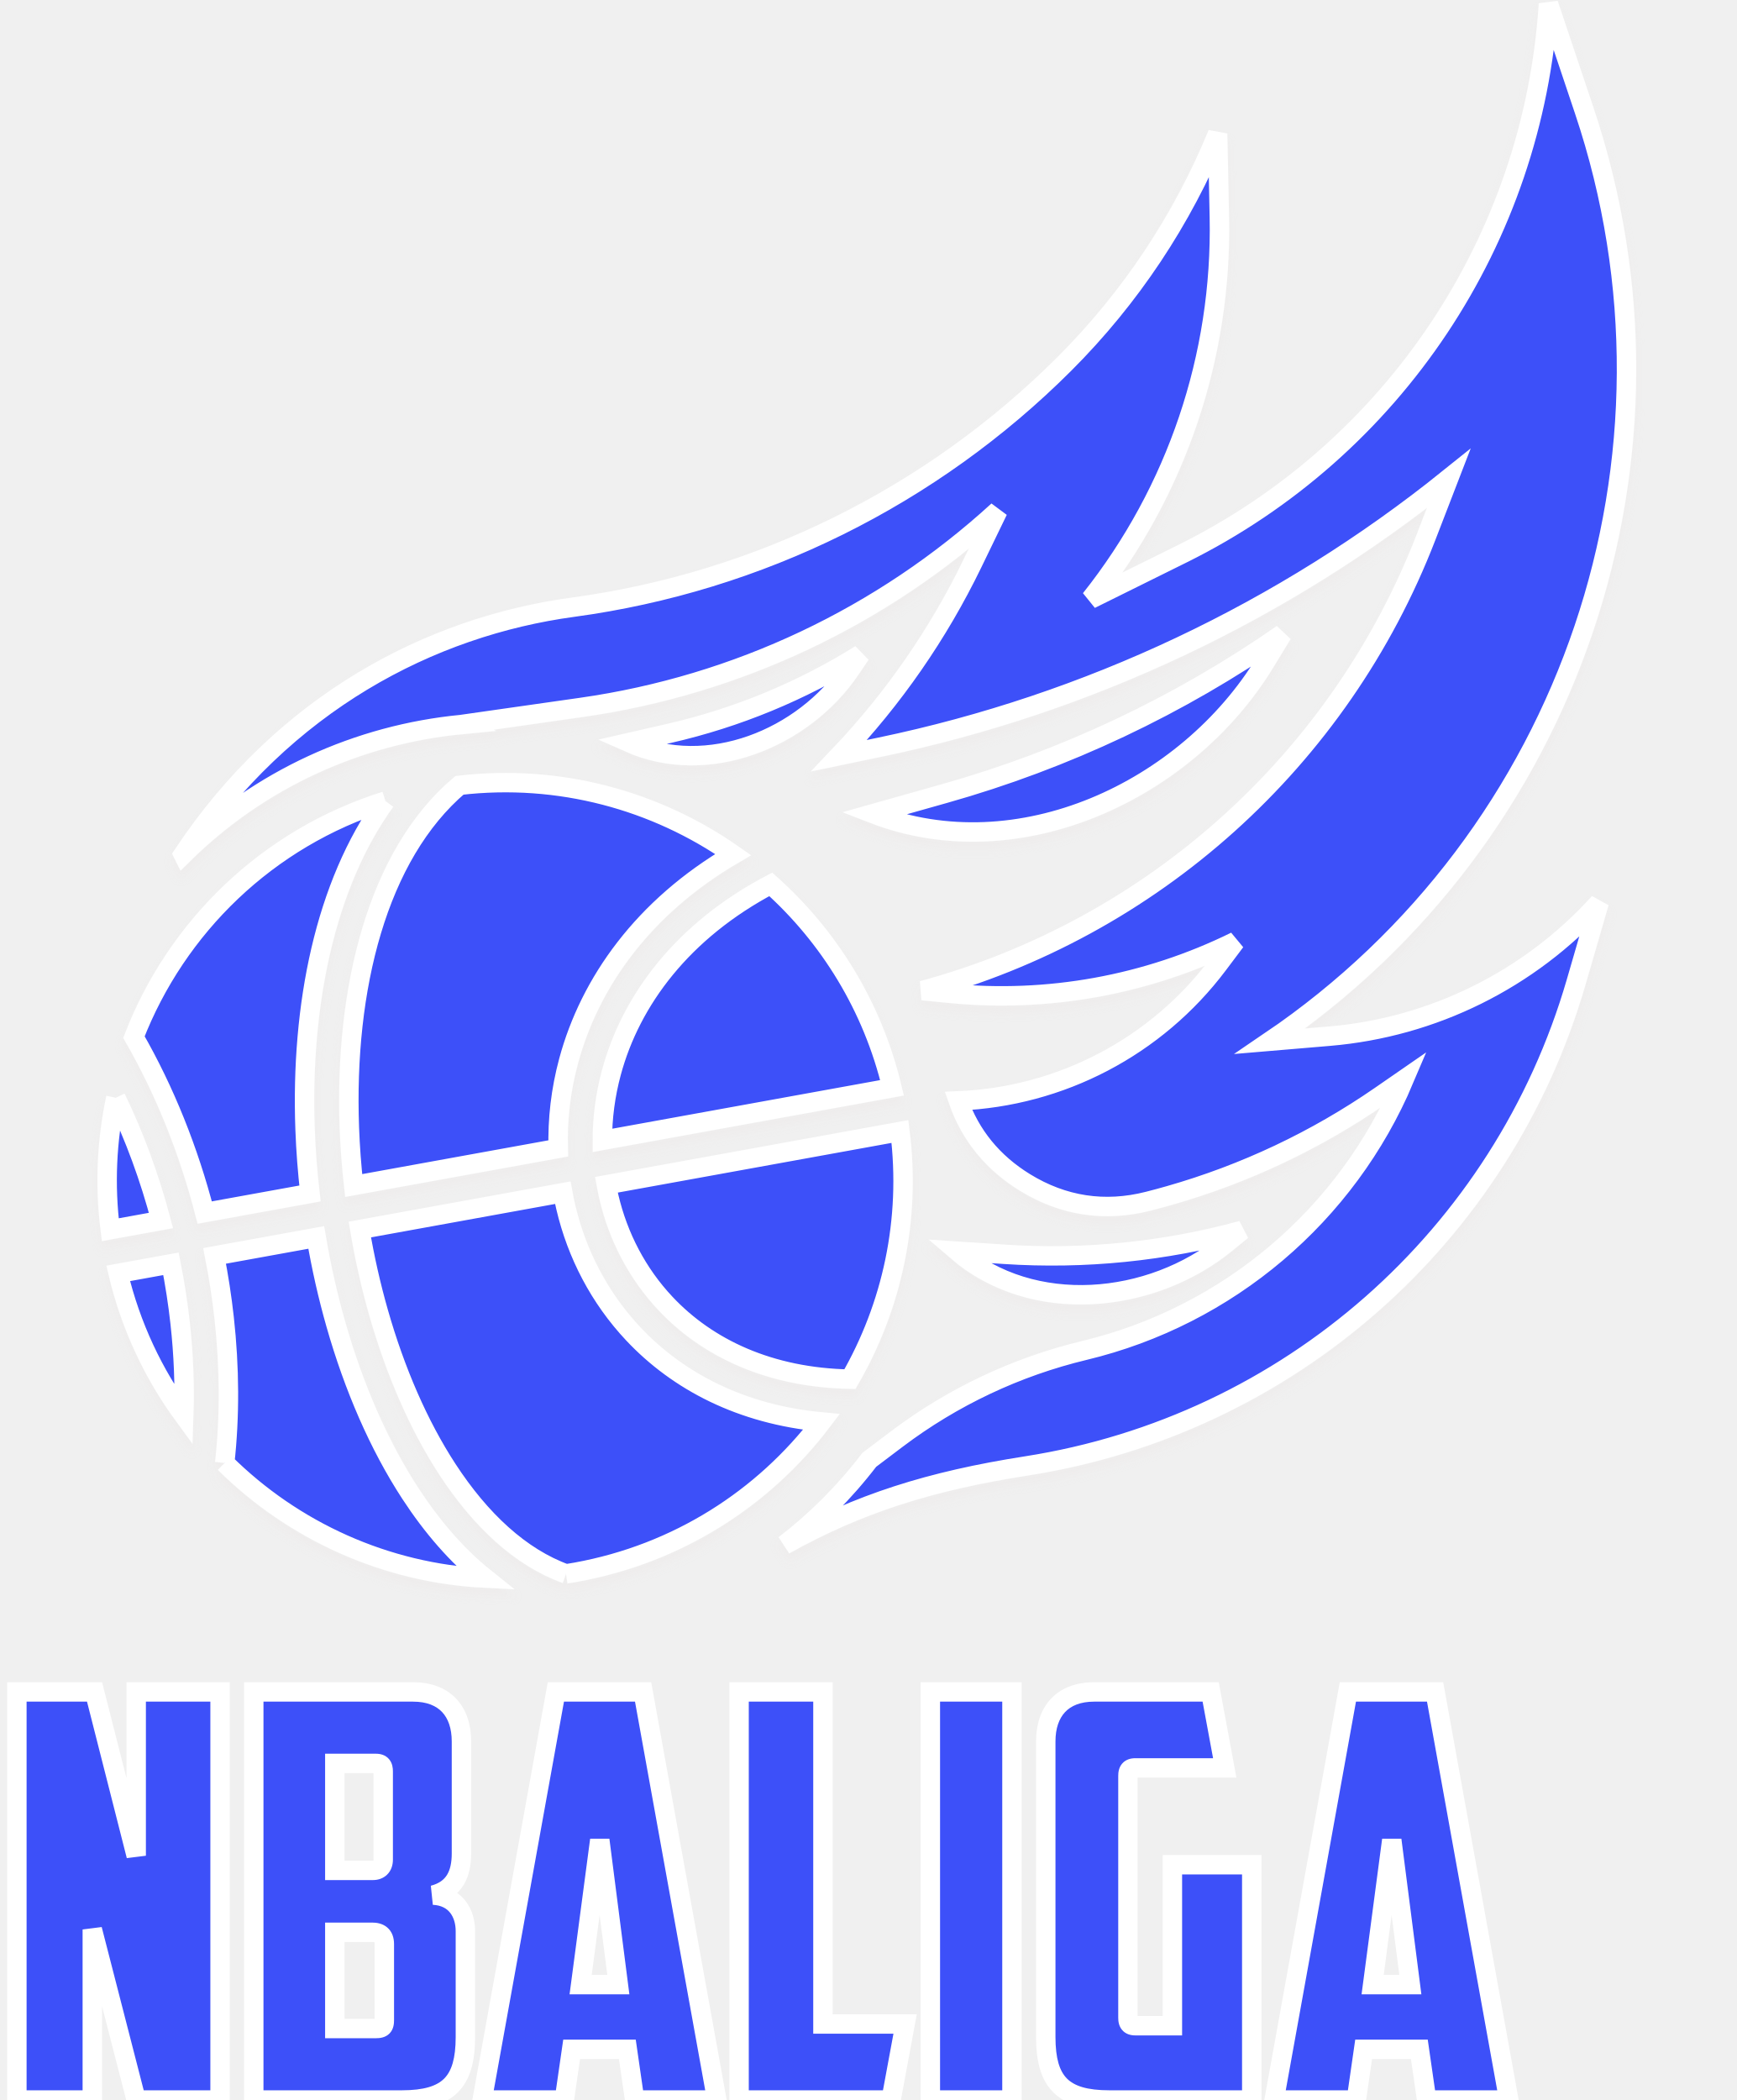
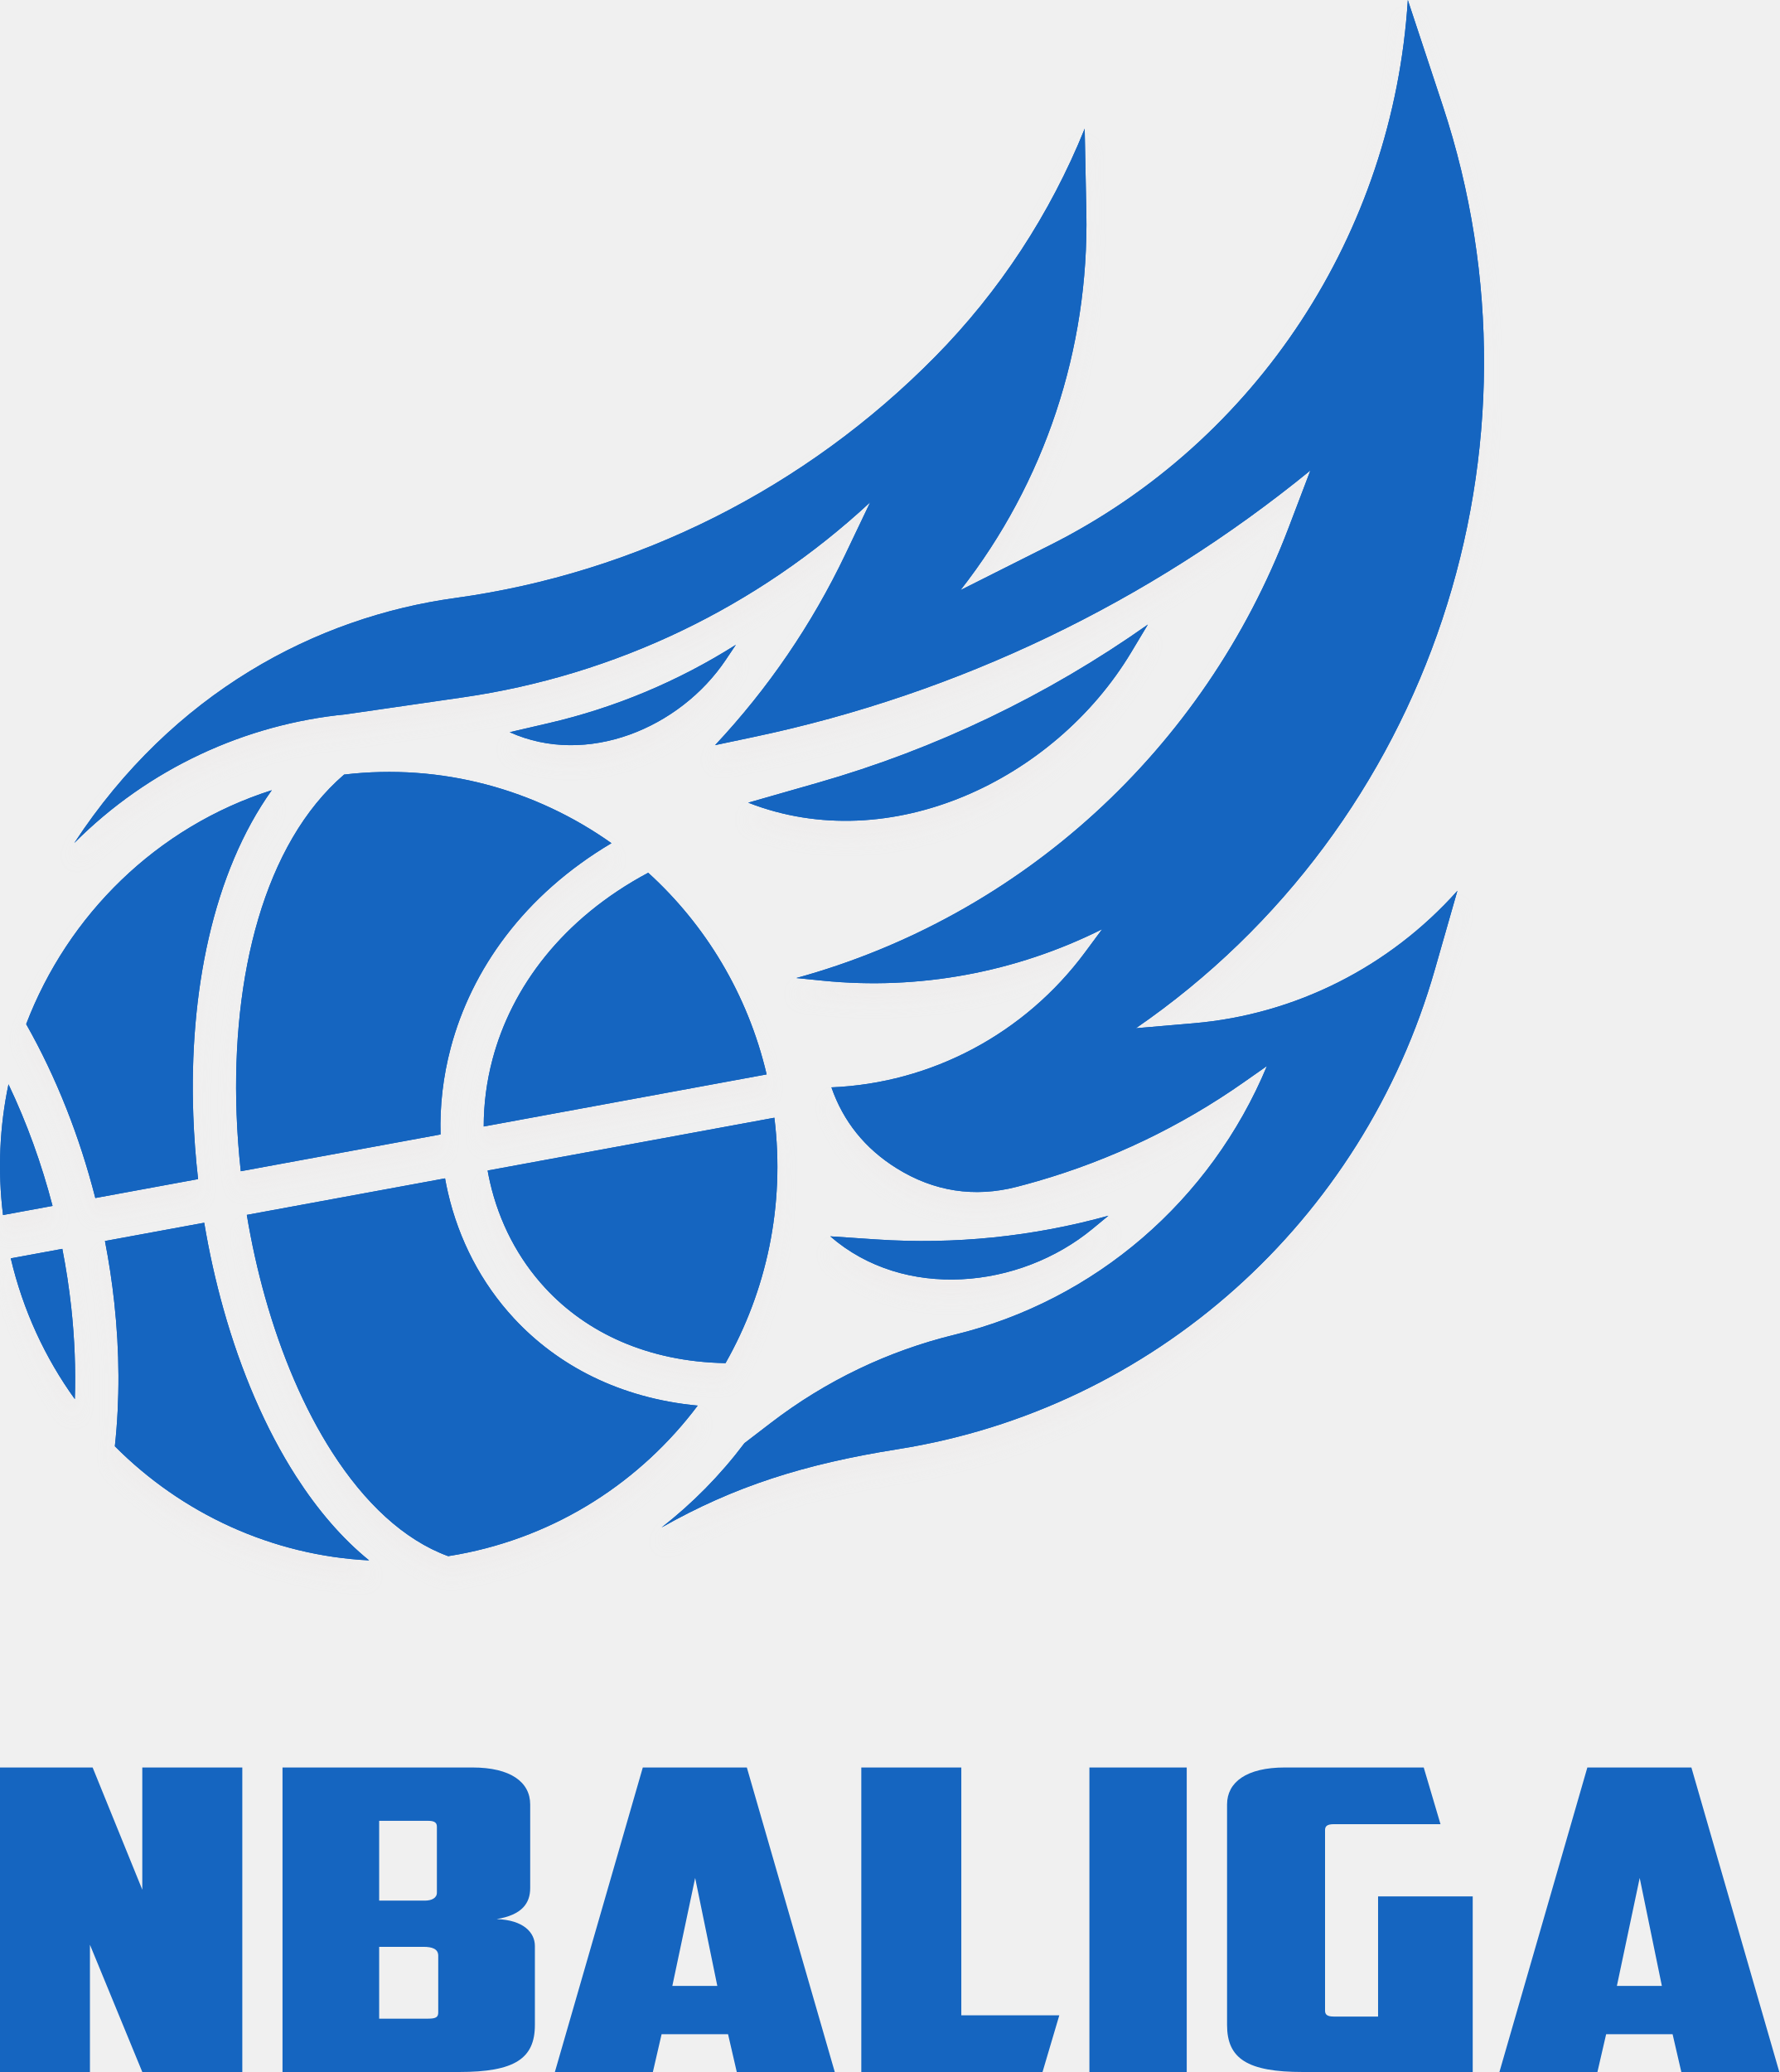
- <svg xmlns="http://www.w3.org/2000/svg" width="895" height="1082" viewBox="0 0 895 1082" fill="none">
-   <g filter="url(#filter0_d_3_209)">
-     <path fill-rule="evenodd" clip-rule="evenodd" d="M377.785 440.295C337.905 412.404 288.173 398.635 236.736 404.628C194.355 440.597 177.403 509.547 180.017 580.964C180.383 590.907 181.127 600.885 182.236 610.824L287.623 591.701C287.205 576.789 288.957 561.612 292.987 546.668C303.912 506.161 331.492 467.359 377.785 440.295ZM459.643 560.483C449.645 518.637 427.269 482.623 397.157 455.655C351.713 479.591 325.085 515.327 315.041 552.571C311.905 564.196 310.377 575.968 310.389 587.569L459.643 560.483ZM437.949 710.577C459.539 673.123 469.449 628.697 463.725 582.999L312.445 610.453C312.829 612.579 313.271 614.692 313.761 616.791C318.563 637.241 328.413 656.183 342.881 671.577C364.513 694.599 396.655 709.82 437.949 710.577ZM291.643 810.909C293.385 810.639 295.132 810.343 296.879 810.028C349.263 800.52 393.36 771.891 423.28 732.64C382.085 728.808 349.327 711.745 326.279 687.217C308.992 668.82 297.244 646.281 291.544 622.003C290.963 619.527 290.445 617.037 289.993 614.527L185.411 633.507C187.863 648.036 191.084 662.348 195.028 676.173C203.637 706.353 215.643 734.187 230.511 756.993C247.496 783.053 268.179 802.46 291.643 810.909M115.796 753.78C151.115 788.793 198.708 810.561 249.945 813.103C235.641 801.675 222.744 786.819 211.423 769.453C195.26 744.66 182.296 714.699 173.091 682.424C168.937 667.868 165.541 652.835 162.951 637.58L110.58 647.084C112.683 657.745 114.331 668.453 115.509 679.125C118.311 704.516 118.464 729.755 115.796 753.78M60.896 656.101C67.377 683.24 79.067 707.927 94.697 729.285C95.231 713.736 94.585 697.768 92.813 681.701C91.688 671.525 90.113 661.321 88.1 651.164L60.896 656.101ZM59.691 565.62C69.384 585.652 77.181 606.999 82.948 628.844L56.811 633.587C53.905 610.351 55.036 587.449 59.691 565.62M198.604 412.739C137.845 431.816 91.025 477.587 69.016 534.344C84.981 562.085 97.261 592.957 105.493 624.749L159.719 614.912C158.444 603.897 157.595 592.841 157.193 581.835C154.86 518.127 167.46 455.761 198.604 412.739M449.915 419.237C524.729 448.108 611.485 407.519 651.915 341.149L660.753 326.641C607.707 363.549 548.869 391.341 486.671 408.872L449.915 419.237ZM493.188 644.649C532.071 678.023 592.987 672.116 631.516 640.789L639.937 633.94C600.107 644.831 558.737 648.996 517.537 646.264L493.188 644.649ZM324.081 382.601C364.717 400.663 413.885 380.585 438.115 344.947L443.411 337.157C413.009 356.129 379.659 369.893 344.727 377.881L324.081 382.601ZM94.407 440.185C146.429 362.039 221.833 322.813 295.283 312.855C391.129 299.861 480.072 255.808 548.493 187.445C582.412 153.559 609.241 113.253 627.419 68.888L628.295 112.14C629.743 183.396 606.272 252.927 561.937 308.731L609.304 285.271C718.251 231.312 790.133 123.331 797.88 2L816.312 56.94C876.068 234.995 809.891 431.055 654.452 536.473L684.993 533.888C738.387 529.357 788.08 504.749 824.037 465.023L812.137 506.037C774.125 637.069 663.699 734.249 528.899 755.295C479.337 763.035 442.477 774.661 404.221 795.988C420.345 783.612 435.081 768.969 447.928 752.159L462.045 741.495C490.807 719.768 523.744 704.209 558.792 695.792C632.764 678.028 693.909 626.197 723.553 556.136L711.333 564.584C678.129 587.539 641.387 604.896 602.565 615.963C598.923 617.004 595.269 617.991 591.597 618.923C569.2 624.613 547.853 621.359 528.164 609.255C511.553 599.043 500.031 584.929 493.813 567.216C546.457 565.073 595.716 539.451 627.676 496.908L636.597 485.036C590.945 507.525 539.912 516.787 489.268 511.772L475.288 510.387C593.696 478.349 690.424 391.748 734.932 276.449L746.468 246.564C661.121 315.172 560.737 362.592 453.539 384.941L432.436 389.337C460.333 360.033 483.515 326.575 501.149 290.16L514.252 263.101C454.557 317.705 379.78 353.029 299.691 364.456L237.799 373.289L237.812 373.295C184.749 378.404 133.745 401.34 94.409 440.191L94.407 440.185Z" fill="#3D50F9" />
-     <path d="M291.643 810.909C293.385 810.639 295.132 810.343 296.879 810.028C349.263 800.52 393.36 771.891 423.28 732.64C382.085 728.808 349.327 711.745 326.279 687.217C308.992 668.82 297.244 646.281 291.544 622.003C290.963 619.527 290.445 617.037 289.993 614.527L185.411 633.507C187.863 648.036 191.084 662.348 195.028 676.173C203.637 706.353 215.643 734.187 230.511 756.993C247.496 783.053 268.179 802.46 291.643 810.909M115.796 753.78C151.115 788.793 198.708 810.561 249.945 813.103C235.641 801.675 222.744 786.819 211.423 769.453C195.26 744.66 182.296 714.699 173.091 682.424C168.937 667.868 165.541 652.835 162.951 637.58L110.58 647.084C112.683 657.745 114.331 668.453 115.509 679.125C118.311 704.516 118.464 729.755 115.796 753.78M59.691 565.62C69.384 585.652 77.181 606.999 82.948 628.844L56.811 633.587C53.905 610.351 55.036 587.449 59.691 565.62M198.604 412.739C137.845 431.816 91.025 477.587 69.016 534.344C84.981 562.085 97.261 592.957 105.493 624.749L159.719 614.912C158.444 603.897 157.595 592.841 157.193 581.835C154.86 518.127 167.46 455.761 198.604 412.739M377.785 440.295C337.905 412.404 288.173 398.635 236.736 404.628C194.355 440.597 177.403 509.547 180.017 580.964C180.383 590.907 181.127 600.885 182.236 610.824L287.623 591.701C287.205 576.789 288.957 561.612 292.987 546.668C303.912 506.161 331.492 467.359 377.785 440.295ZM459.643 560.483C449.645 518.637 427.269 482.623 397.157 455.655C351.713 479.591 325.085 515.327 315.041 552.571C311.905 564.196 310.377 575.968 310.389 587.569L459.643 560.483ZM437.949 710.577C459.539 673.123 469.449 628.697 463.725 582.999L312.445 610.453C312.829 612.579 313.271 614.692 313.761 616.791C318.563 637.241 328.413 656.183 342.881 671.577C364.513 694.599 396.655 709.82 437.949 710.577ZM60.896 656.101C67.377 683.24 79.067 707.927 94.697 729.285C95.231 713.736 94.585 697.768 92.813 681.701C91.688 671.525 90.113 661.321 88.1 651.164L60.896 656.101ZM449.915 419.237C524.729 448.108 611.485 407.519 651.915 341.149L660.753 326.641C607.707 363.549 548.869 391.341 486.671 408.872L449.915 419.237ZM493.188 644.649C532.071 678.023 592.987 672.116 631.516 640.789L639.937 633.94C600.107 644.831 558.737 648.996 517.537 646.264L493.188 644.649ZM324.081 382.601C364.717 400.663 413.885 380.585 438.115 344.947L443.411 337.157C413.009 356.129 379.659 369.893 344.727 377.881L324.081 382.601ZM94.407 440.185C146.429 362.039 221.833 322.813 295.283 312.855C391.129 299.861 480.072 255.808 548.493 187.445C582.412 153.559 609.241 113.253 627.419 68.888L628.295 112.14C629.743 183.396 606.272 252.927 561.937 308.731L609.304 285.271C718.251 231.312 790.133 123.331 797.88 2L816.312 56.94C876.068 234.995 809.891 431.055 654.452 536.473L684.993 533.888C738.387 529.357 788.08 504.749 824.037 465.023L812.137 506.037C774.125 637.069 663.699 734.249 528.899 755.295C479.337 763.035 442.477 774.661 404.221 795.988C420.345 783.612 435.081 768.969 447.928 752.159L462.045 741.495C490.807 719.768 523.744 704.209 558.792 695.792C632.764 678.028 693.909 626.197 723.553 556.136L711.333 564.584C678.129 587.539 641.387 604.896 602.565 615.963C598.923 617.004 595.269 617.991 591.597 618.923C569.2 624.613 547.853 621.359 528.164 609.255C511.553 599.043 500.031 584.929 493.813 567.216C546.457 565.073 595.716 539.451 627.676 496.908L636.597 485.036C590.945 507.525 539.912 516.787 489.268 511.772L475.288 510.387C593.696 478.349 690.424 391.748 734.932 276.449L746.468 246.564C661.121 315.172 560.737 362.592 453.539 384.941L432.436 389.337C460.333 360.033 483.515 326.575 501.149 290.16L514.252 263.101C454.557 317.705 379.78 353.029 299.691 364.456L237.799 373.289L237.812 373.295C184.749 378.404 133.745 401.34 94.409 440.191L94.407 440.185Z" stroke="white" stroke-width="10" />
+ <svg xmlns="http://www.w3.org/2000/svg" width="426" height="496" viewBox="0 0 426 496" fill="none">
+   <g filter="url(#filter0_d_6_25)">
+     <path fill-rule="evenodd" clip-rule="evenodd" d="M146.397 201.844C128.298 188.999 105.727 182.659 82.382 185.418C63.148 201.983 55.454 233.736 56.64 266.625C56.806 271.204 57.144 275.799 57.647 280.376L105.477 271.569C105.287 264.702 106.083 257.713 107.912 250.831C112.87 232.177 125.387 214.307 146.397 201.844ZM183.548 257.193C179.011 237.922 168.855 221.337 155.189 208.917C134.564 219.94 122.479 236.398 117.921 253.549C116.497 258.903 115.804 264.324 115.809 269.667L183.548 257.193ZM173.702 326.314C183.501 309.066 187.999 288.607 185.401 267.562L116.743 280.205C116.917 281.184 117.117 282.157 117.34 283.124C119.519 292.542 123.99 301.265 130.556 308.354C140.374 318.956 154.961 325.966 173.702 326.314ZM107.302 372.519C108.092 372.395 108.885 372.259 109.678 372.114C133.452 367.735 153.466 354.551 167.045 336.475C148.349 334.71 133.481 326.852 123.021 315.557C115.175 307.084 109.844 296.705 107.257 285.524C106.993 284.384 106.758 283.237 106.553 282.081L59.088 290.822C60.201 297.513 61.663 304.104 63.453 310.471C67.36 324.369 72.809 337.187 79.557 347.69C87.266 359.691 96.653 368.628 107.302 372.519ZM27.494 346.21C43.523 362.334 65.123 372.359 88.377 373.53C81.885 368.267 76.032 361.425 70.894 353.428C63.558 342.01 57.675 328.213 53.497 313.349C51.612 306.646 50.07 299.723 48.895 292.698L25.126 297.074C26.081 301.984 26.829 306.915 27.363 311.83C28.635 323.523 28.704 335.146 27.494 346.21ZM2.577 301.227C5.519 313.725 10.824 325.094 17.918 334.93C18.16 327.769 17.867 320.415 17.063 313.016C16.552 308.33 15.838 303.631 14.924 298.953L2.577 301.227ZM2.03 259.559C6.43 268.784 9.968 278.614 12.585 288.675L0.723 290.859C-0.595 280.158 -0.082 269.611 2.03 259.559ZM65.076 189.154C37.501 197.939 16.251 219.018 6.263 245.155C13.508 257.931 19.082 272.148 22.818 286.789L47.428 282.259C46.849 277.186 46.464 272.094 46.282 267.026C45.223 237.687 50.941 208.966 65.076 189.154ZM179.133 192.146C213.087 205.442 252.462 186.75 270.811 156.185L274.822 149.504C250.747 166.501 224.043 179.3 195.815 187.373L179.133 192.146ZM198.773 295.953C216.42 311.322 244.066 308.602 261.553 294.175L265.374 291.021C247.298 296.037 228.522 297.955 209.823 296.697L198.773 295.953ZM122.024 175.275C140.466 183.592 162.781 174.346 173.778 157.934L176.181 154.347C162.383 163.084 147.248 169.422 131.394 173.101L122.024 175.275ZM17.786 201.793C41.396 165.805 75.618 147.741 108.954 143.155C152.453 137.171 192.82 116.884 223.873 85.401C239.267 69.796 251.443 51.234 259.693 30.803L260.091 50.722C260.748 83.537 250.096 115.557 229.974 141.256L251.472 130.452C300.917 105.603 333.541 55.875 337.057 0L345.422 25.301C372.542 107.299 342.508 197.589 271.962 246.136L285.823 244.945C310.056 242.859 332.609 231.526 348.928 213.232L343.527 232.119C326.276 292.462 276.159 337.216 214.98 346.908C192.486 350.472 175.757 355.826 158.395 365.648C165.713 359.948 172.401 353.205 178.231 345.464L184.638 340.553C197.692 330.547 212.64 323.382 228.547 319.505C262.119 311.325 289.87 287.456 303.324 255.191L297.777 259.081C282.708 269.653 266.033 277.646 248.413 282.743C246.76 283.222 245.102 283.677 243.435 284.106C233.271 286.726 223.582 285.228 214.646 279.653C207.108 274.951 201.878 268.451 199.056 260.294C222.949 259.307 245.305 247.507 259.81 227.915L263.859 222.448C243.14 232.805 219.978 237.07 196.994 234.76L190.649 234.123C244.388 219.368 288.288 179.487 308.488 126.389L313.723 112.627C274.989 144.222 229.43 166.06 180.778 176.352L171.2 178.377C183.861 164.882 194.383 149.473 202.386 132.704L208.332 120.242C181.24 145.389 147.302 161.656 110.954 166.918L82.865 170.986L82.87 170.989C58.788 173.342 35.64 183.904 17.787 201.796L17.786 201.793Z" fill="#1565C0" />
+     <path d="M107.302 372.519C108.092 372.395 108.885 372.259 109.678 372.114C133.452 367.735 153.466 354.551 167.045 336.475C148.349 334.71 133.481 326.852 123.021 315.557C115.175 307.084 109.844 296.705 107.257 285.524C106.993 284.384 106.758 283.237 106.553 282.081L59.088 290.822C60.201 297.513 61.663 304.104 63.453 310.471C67.36 324.369 72.809 337.187 79.557 347.69C87.266 359.691 96.653 368.628 107.302 372.519ZM27.494 346.21C43.523 362.334 65.123 372.359 88.377 373.53C81.885 368.267 76.032 361.425 70.894 353.428C63.558 342.01 57.675 328.213 53.497 313.349C51.612 306.646 50.07 299.723 48.895 292.698L25.126 297.074C26.081 301.984 26.829 306.915 27.363 311.83C28.635 323.523 28.704 335.146 27.494 346.21ZM2.03 259.559C6.43 268.784 9.968 278.614 12.585 288.675L0.723 290.859C-0.595 280.158 -0.082 269.611 2.03 259.559ZM65.076 189.154C37.501 197.939 16.251 219.018 6.263 245.155C13.508 257.931 19.082 272.148 22.818 286.789L47.428 282.259C46.849 277.186 46.464 272.094 46.282 267.026C45.223 237.687 50.941 208.966 65.076 189.154ZM146.397 201.844C128.298 188.999 105.727 182.659 82.382 185.418C63.148 201.983 55.454 233.736 56.64 266.625C56.806 271.204 57.144 275.799 57.647 280.376L105.477 271.569C105.287 264.702 106.083 257.713 107.912 250.831C112.87 232.177 125.387 214.307 146.397 201.844ZM183.548 257.193C179.011 237.922 168.855 221.337 155.189 208.917C134.564 219.94 122.479 236.398 117.921 253.549C116.497 258.903 115.804 264.324 115.809 269.667L183.548 257.193ZM173.702 326.314C183.501 309.066 187.999 288.607 185.401 267.562L116.743 280.205C116.917 281.184 117.117 282.157 117.34 283.124C119.519 292.542 123.99 301.265 130.556 308.354C140.374 318.956 154.961 325.966 173.702 326.314ZM2.577 301.227C5.519 313.725 10.824 325.094 17.918 334.93C18.16 327.769 17.867 320.415 17.063 313.016C16.552 308.33 15.838 303.631 14.924 298.953L2.577 301.227ZM179.133 192.146C213.087 205.442 252.462 186.75 270.811 156.185L274.822 149.504C250.747 166.501 224.043 179.3 195.815 187.373L179.133 192.146ZM198.773 295.953C216.42 311.322 244.066 308.602 261.553 294.175L265.374 291.021C247.298 296.037 228.522 297.955 209.823 296.697L198.773 295.953ZM122.024 175.275C140.466 183.592 162.781 174.346 173.778 157.934L176.181 154.347C162.383 163.084 147.248 169.422 131.394 173.101L122.024 175.275ZM17.786 201.793C41.396 165.805 75.618 147.741 108.954 143.155C152.453 137.171 192.82 116.884 223.873 85.401C239.267 69.796 251.443 51.234 259.693 30.803L260.091 50.722C260.748 83.537 250.096 115.557 229.974 141.256L251.472 130.452C300.917 105.603 333.541 55.875 337.057 0L345.422 25.301C372.542 107.299 342.508 197.589 271.962 246.136L285.823 244.945C310.056 242.859 332.609 231.526 348.928 213.232L343.527 232.119C326.276 292.462 276.159 337.216 214.98 346.908C192.486 350.472 175.757 355.826 158.395 365.648C165.713 359.948 172.401 353.205 178.231 345.464L184.638 340.553C197.692 330.547 212.64 323.382 228.547 319.505C262.119 311.325 289.87 287.456 303.324 255.191L297.777 259.081C282.708 269.653 266.033 277.646 248.413 282.743C246.76 283.222 245.102 283.677 243.435 284.106C233.271 286.726 223.582 285.228 214.646 279.653C207.108 274.951 201.878 268.451 199.056 260.294C222.949 259.307 245.305 247.507 259.81 227.915L263.859 222.448C243.14 232.805 219.978 237.07 196.994 234.76L190.649 234.123C244.388 219.368 288.288 179.487 308.488 126.389L313.723 112.627C274.989 144.222 229.43 166.06 180.778 176.352L171.2 178.377C183.861 164.882 194.383 149.473 202.386 132.704L208.332 120.242C181.24 145.389 147.302 161.656 110.954 166.918L82.865 170.986L82.87 170.989C58.788 173.342 35.64 183.904 17.787 201.796L17.786 201.793Z" fill="#1565C0" />
  </g>
-   <path d="M8.7 1082H47.56V994.13L70.18 1082H113.39V871.75H70.18V956.14L48.72 871.75H8.7V1082ZM193.691 908.58C196.591 908.58 197.461 910.03 197.461 912.64V958.17C197.461 961.94 195.141 963.68 192.241 963.68H172.521V908.58H193.691ZM198.041 1040.82C198.041 1044.01 197.171 1045.17 193.691 1045.17H172.521V995.58H191.661C195.431 995.58 198.041 997.03 198.041 1001.67V1040.82ZM237.771 897.27C237.771 881.9 229.361 871.75 212.831 871.75H130.761V1082H207.031C231.101 1082 239.801 1072.72 239.801 1049.52V995C239.801 985.72 234.871 977.02 223.271 976.44C234.291 973.54 237.771 965.42 237.771 954.98V897.27ZM323.257 1055.9L327.027 1082H369.367L331.377 871.75H286.427L248.437 1082H290.777L294.547 1055.9H323.257ZM309.047 948.02L318.617 1022.55H299.187L309.047 948.02ZM380.829 1082H459.129L466.379 1042.85H424.039V871.75H380.829V1082ZM479.384 1082H521.434V871.75H479.384V1082ZM538.856 1049.52C538.856 1072.72 547.556 1082 571.626 1082H644.996V960.78H604.106V1043.72H584.966C582.066 1043.72 581.196 1042.27 581.196 1039.66V914.96C581.196 912.35 582.066 910.9 584.966 910.9H631.076L623.826 871.75H563.796C547.266 871.75 538.856 881.9 538.856 897.27V1049.52ZM731.353 1055.9L735.123 1082H777.463L739.473 871.75H694.523L656.533 1082H698.873L702.643 1055.9H731.353ZM717.143 948.02L726.713 1022.55H707.283L717.143 948.02Z" fill="#3D50F9" />
-   <path d="M8.7 1082H3.7V1087H8.7V1082ZM47.56 1082V1087H52.56V1082H47.56ZM47.56 994.13L52.402 992.884L42.56 994.13H47.56ZM70.18 1082L65.338 1083.25L66.304 1087H70.18V1082ZM113.39 1082V1087H118.39V1082H113.39ZM113.39 871.75H118.39V866.75H113.39V871.75ZM70.18 871.75V866.75H65.18V871.75H70.18ZM70.18 956.14L65.334 957.372L75.18 956.14H70.18ZM48.72 871.75L53.566 870.518L52.608 866.75H48.72V871.75ZM8.7 871.75V866.75H3.7V871.75H8.7ZM8.7 1087H47.56V1077H8.7V1087ZM52.56 1082V994.13H42.56V1082H52.56ZM42.718 995.376L65.338 1083.25L75.022 1080.75L52.402 992.884L42.718 995.376ZM70.18 1087H113.39V1077H70.18V1087ZM118.39 1082V871.75H108.39V1082H118.39ZM113.39 866.75H70.18V876.75H113.39V866.75ZM65.18 871.75V956.14H75.18V871.75H65.18ZM75.026 954.908L53.566 870.518L43.874 872.982L65.334 957.372L75.026 954.908ZM48.72 866.75H8.7V876.75H48.72V866.75ZM3.7 871.75V1082H13.7V871.75H3.7ZM172.521 963.68H167.521V968.68H172.521V963.68ZM172.521 908.58V903.58H167.521V908.58H172.521ZM172.521 1045.17H167.521V1050.17H172.521V1045.17ZM172.521 995.58V990.58H167.521V995.58H172.521ZM130.761 871.75V866.75H125.761V871.75H130.761ZM130.761 1082H125.761V1087H130.761V1082ZM223.271 976.44L221.998 971.605L223.021 981.434L223.271 976.44ZM193.691 913.58C194.024 913.58 194.012 913.625 193.805 913.55C193.547 913.457 193.167 913.242 192.838 912.852C192.532 912.488 192.444 912.177 192.431 912.127C192.424 912.099 192.461 912.238 192.461 912.64H202.461C202.461 910.988 202.23 908.48 200.488 906.411C198.577 904.142 195.9 903.58 193.691 903.58V913.58ZM192.461 912.64V958.17H202.461V912.64H192.461ZM192.461 958.17C192.461 958.602 192.394 958.805 192.377 958.849C192.365 958.881 192.386 958.818 192.473 958.735C192.555 958.656 192.619 958.633 192.607 958.637C192.585 958.645 192.471 958.68 192.241 958.68V968.68C194.667 968.68 197.325 967.942 199.404 965.943C201.526 963.902 202.461 961.11 202.461 958.17H192.461ZM192.241 958.68H172.521V968.68H192.241V958.68ZM177.521 963.68V908.58H167.521V963.68H177.521ZM172.521 913.58H193.691V903.58H172.521V913.58ZM193.041 1040.82C193.041 1041.11 193.03 1041.32 193.017 1041.47C193.003 1041.62 192.989 1041.68 192.993 1041.66C193.004 1041.62 193.117 1041.2 193.541 1040.75C193.742 1040.54 193.956 1040.38 194.148 1040.28C194.332 1040.17 194.464 1040.13 194.5 1040.12C194.533 1040.11 194.492 1040.13 194.348 1040.14C194.205 1040.16 193.992 1040.17 193.691 1040.17V1050.17C195.671 1050.17 198.636 1049.91 200.8 1047.63C202.9 1045.41 203.041 1042.52 203.041 1040.82H193.041ZM193.691 1040.17H172.521V1050.17H193.691V1040.17ZM177.521 1045.17V995.58H167.521V1045.17H177.521ZM172.521 1000.58H191.661V990.58H172.521V1000.58ZM191.661 1000.58C192.303 1000.58 192.713 1000.64 192.949 1000.71C193.169 1000.77 193.154 1000.8 193.051 1000.72C192.928 1000.61 192.891 1000.51 192.908 1000.56C192.939 1000.64 193.041 1000.96 193.041 1001.67H203.041C203.041 998.415 202.093 995.248 199.477 993.054C197.041 991.011 194.038 990.58 191.661 990.58V1000.58ZM193.041 1001.67V1040.82H203.041V1001.67H193.041ZM242.771 897.27C242.771 888.71 240.422 880.968 235.152 875.331C229.831 869.64 222.145 866.75 212.831 866.75V876.75C220.046 876.75 224.83 878.935 227.847 882.161C230.914 885.442 232.771 890.46 232.771 897.27H242.771ZM212.831 866.75H130.761V876.75H212.831V866.75ZM125.761 871.75V1082H135.761V871.75H125.761ZM130.761 1087H207.031V1077H130.761V1087ZM207.031 1087C219.509 1087 229.386 1084.63 235.99 1077.98C242.588 1071.34 244.801 1061.54 244.801 1049.52H234.801C234.801 1060.7 232.664 1067.14 228.894 1070.94C225.13 1074.73 218.622 1077 207.031 1077V1087ZM244.801 1049.52V995H234.801V1049.52H244.801ZM244.801 995C244.801 989.537 243.355 983.863 239.814 979.365C236.171 974.737 230.652 971.803 223.52 971.446L223.021 981.434C227.489 981.657 230.235 983.363 231.957 985.55C233.781 987.867 234.801 991.183 234.801 995H244.801ZM224.543 981.275C231.137 979.54 235.921 976.078 238.926 971.135C241.834 966.35 242.771 960.678 242.771 954.98H232.771C232.771 959.722 231.967 963.33 230.38 965.94C228.891 968.392 226.424 970.44 221.998 971.605L224.543 981.275ZM242.771 954.98V897.27H232.771V954.98H242.771ZM323.257 1055.9L328.206 1055.19L327.587 1050.9H323.257V1055.9ZM327.027 1082L322.078 1082.71L322.697 1087H327.027V1082ZM369.367 1082V1087H375.352L374.287 1081.11L369.367 1082ZM331.377 871.75L336.297 870.861L335.555 866.75H331.377V871.75ZM286.427 871.75V866.75H282.25L281.507 870.861L286.427 871.75ZM248.437 1082L243.517 1081.11L242.453 1087H248.437V1082ZM290.777 1082V1087H295.107L295.726 1082.71L290.777 1082ZM294.547 1055.9V1050.9H290.217L289.598 1055.19L294.547 1055.9ZM309.047 948.02L314.006 947.383L304.09 947.364L309.047 948.02ZM318.617 1022.55V1027.55H324.3L323.576 1021.91L318.617 1022.55ZM299.187 1022.55L294.23 1021.89L293.482 1027.55H299.187V1022.55ZM318.308 1056.61L322.078 1082.71L331.976 1081.29L328.206 1055.19L318.308 1056.61ZM327.027 1087H369.367V1077H327.027V1087ZM374.287 1081.11L336.297 870.861L326.457 872.639L364.447 1082.89L374.287 1081.11ZM331.377 866.75H286.427V876.75H331.377V866.75ZM281.507 870.861L243.517 1081.11L253.357 1082.89L291.347 872.639L281.507 870.861ZM248.437 1087H290.777V1077H248.437V1087ZM295.726 1082.71L299.496 1056.61L289.598 1055.19L285.828 1081.29L295.726 1082.71ZM294.547 1060.9H323.257V1050.9H294.547V1060.9ZM304.088 948.657L313.658 1023.19L323.576 1021.91L314.006 947.383L304.088 948.657ZM318.617 1017.55H299.187V1027.55H318.617V1017.55ZM304.144 1023.21L314.004 948.676L304.09 947.364L294.23 1021.89L304.144 1023.21ZM380.829 1082H375.829V1087H380.829V1082ZM459.129 1082V1087H463.288L464.045 1082.91L459.129 1082ZM466.379 1042.85L471.295 1043.76L472.39 1037.85H466.379V1042.85ZM424.039 1042.85H419.039V1047.85H424.039V1042.85ZM424.039 871.75H429.039V866.75H424.039V871.75ZM380.829 871.75V866.75H375.829V871.75H380.829ZM380.829 1087H459.129V1077H380.829V1087ZM464.045 1082.91L471.295 1043.76L461.463 1041.94L454.212 1081.09L464.045 1082.91ZM466.379 1037.85H424.039V1047.85H466.379V1037.85ZM429.039 1042.85V871.75H419.039V1042.85H429.039ZM424.039 866.75H380.829V876.75H424.039V866.75ZM375.829 871.75V1082H385.829V871.75H375.829ZM479.384 1082H474.384V1087H479.384V1082ZM521.434 1082V1087H526.434V1082H521.434ZM521.434 871.75H526.434V866.75H521.434V871.75ZM479.384 871.75V866.75H474.384V871.75H479.384ZM479.384 1087H521.434V1077H479.384V1087ZM526.434 1082V871.75H516.434V1082H526.434ZM521.434 866.75H479.384V876.75H521.434V866.75ZM474.384 871.75V1082H484.384V871.75H474.384ZM644.996 1082V1087H649.996V1082H644.996ZM644.996 960.78H649.996V955.78H644.996V960.78ZM604.106 960.78V955.78H599.106V960.78H604.106ZM604.106 1043.72V1048.72H609.106V1043.72H604.106ZM631.076 910.9V915.9H637.087L635.993 909.99L631.076 910.9ZM623.826 871.75L628.743 870.84L627.985 866.75H623.826V871.75ZM533.856 1049.52C533.856 1061.54 536.069 1071.34 542.667 1077.98C549.271 1084.63 559.148 1087 571.626 1087V1077C560.035 1077 553.527 1074.73 549.763 1070.94C545.993 1067.14 543.856 1060.7 543.856 1049.52H533.856ZM571.626 1087H644.996V1077H571.626V1087ZM649.996 1082V960.78H639.996V1082H649.996ZM644.996 955.78H604.106V965.78H644.996V955.78ZM599.106 960.78V1043.72H609.106V960.78H599.106ZM604.106 1038.72H584.966V1048.72H604.106V1038.72ZM584.966 1038.72C584.632 1038.72 584.644 1038.67 584.852 1038.75C585.11 1038.84 585.49 1039.06 585.818 1039.45C586.124 1039.81 586.213 1040.12 586.226 1040.17C586.233 1040.2 586.196 1040.06 586.196 1039.66H576.196C576.196 1041.31 576.427 1043.82 578.169 1045.89C580.08 1048.16 582.757 1048.72 584.966 1048.72V1038.72ZM586.196 1039.66V914.96H576.196V1039.66H586.196ZM586.196 914.96C586.196 914.558 586.233 914.419 586.226 914.447C586.213 914.497 586.124 914.808 585.818 915.172C585.49 915.562 585.11 915.777 584.852 915.87C584.644 915.945 584.632 915.9 584.966 915.9V905.9C582.757 905.9 580.08 906.462 578.169 908.731C576.427 910.8 576.196 913.308 576.196 914.96H586.196ZM584.966 915.9H631.076V905.9H584.966V915.9ZM635.993 909.99L628.743 870.84L618.91 872.66L626.16 911.81L635.993 909.99ZM623.826 866.75H563.796V876.75H623.826V866.75ZM563.796 866.75C554.482 866.75 546.796 869.64 541.475 875.331C536.205 880.968 533.856 888.71 533.856 897.27H543.856C543.856 890.46 545.713 885.442 548.78 882.161C551.796 878.935 556.581 876.75 563.796 876.75V866.75ZM533.856 897.27V1049.52H543.856V897.27H533.856ZM731.353 1055.9L736.301 1055.19L735.682 1050.9H731.353V1055.9ZM735.123 1082L730.174 1082.71L730.793 1087H735.123V1082ZM777.463 1082V1087H783.447L782.383 1081.11L777.463 1082ZM739.473 871.75L744.393 870.861L743.65 866.75H739.473V871.75ZM694.523 871.75V866.75H690.345L689.602 870.861L694.523 871.75ZM656.533 1082L651.612 1081.11L650.548 1087H656.533V1082ZM698.873 1082V1087H703.202L703.821 1082.71L698.873 1082ZM702.643 1055.9V1050.9H698.313L697.694 1055.19L702.643 1055.9ZM717.143 948.02L722.102 947.383L712.186 947.364L717.143 948.02ZM726.713 1022.55V1027.55H732.396L731.672 1021.91L726.713 1022.55ZM707.283 1022.55L702.326 1021.89L701.578 1027.55H707.283V1022.55ZM726.404 1056.61L730.174 1082.71L740.071 1081.29L736.301 1055.19L726.404 1056.61ZM735.123 1087H777.463V1077H735.123V1087ZM782.383 1081.11L744.393 870.861L734.552 872.639L772.542 1082.89L782.383 1081.11ZM739.473 866.75H694.523V876.75H739.473V866.75ZM689.602 870.861L651.612 1081.11L661.453 1082.89L699.443 872.639L689.602 870.861ZM656.533 1087H698.873V1077H656.533V1087ZM703.821 1082.71L707.591 1056.61L697.694 1055.19L693.924 1081.29L703.821 1082.71ZM702.643 1060.9H731.353V1050.9H702.643V1060.9ZM712.184 948.657L721.754 1023.19L731.672 1021.91L722.102 947.383L712.184 948.657ZM726.713 1017.55H707.283V1027.55H726.713V1017.55ZM712.24 1023.21L722.1 948.676L712.186 947.364L702.326 1021.89L712.24 1023.21Z" fill="white" />
+   <path d="M0 496H21.534V465.534L34.068 496H58.013V423.104H34.068V452.363L22.177 423.104H0V496ZM102.51 435.873C104.117 435.873 104.599 436.376 104.599 437.281V453.066C104.599 454.374 103.314 454.977 101.707 454.977H90.779V435.873H102.51ZM104.921 481.722C104.921 482.828 104.439 483.231 102.51 483.231H90.779V466.037H101.385C103.475 466.037 104.921 466.54 104.921 468.149V481.722ZM126.937 431.952C126.937 426.623 122.276 423.104 113.117 423.104H67.638V496H109.903C123.241 496 128.062 492.783 128.062 484.739V465.836C128.062 462.618 125.33 459.602 118.902 459.401C125.008 458.395 126.937 455.58 126.937 451.96V431.952ZM174.308 486.951L176.397 496H199.859L178.807 423.104H153.899L132.847 496H156.309L158.398 486.951H174.308ZM166.433 449.547L171.736 475.388H160.97L166.433 449.547ZM206.21 496H249.599L253.617 482.426H230.155V423.104H206.21V496ZM260.823 496H284.125V423.104H260.823V496ZM293.779 484.739C293.779 492.783 298.6 496 311.938 496H352.595V453.971H329.936V482.728H319.33C317.723 482.728 317.241 482.225 317.241 481.32V438.085C317.241 437.18 317.723 436.677 319.33 436.677H344.882L340.864 423.104H307.599C298.439 423.104 293.779 426.623 293.779 431.952V484.739ZM400.449 486.951L402.538 496H426L404.948 423.104H380.04L358.988 496H382.45L384.539 486.951H400.449ZM392.574 449.547L397.878 475.388H387.111L392.574 449.547Z" fill="#1565C0" />
  <defs>
-     <filter id="filter0_d_3_209" x="46.217" y="0.41" width="800.878" height="826.454" filterUnits="userSpaceOnUse" color-interpolation-filters="sRGB">
+     <filter id="filter0_d_6_25" x="-4" y="0" width="363.308" height="381.53" filterUnits="userSpaceOnUse" color-interpolation-filters="sRGB">
      <feFlood flood-opacity="0" result="BackgroundImageFix" />
      <feColorMatrix in="SourceAlpha" type="matrix" values="0 0 0 0 0 0 0 0 0 0 0 0 0 0 0 0 0 0 127 0" result="hardAlpha" />
      <feOffset dy="4" />
      <feGaussianBlur stdDeviation="2" />
      <feComposite in2="hardAlpha" operator="out" />
      <feColorMatrix type="matrix" values="0 0 0 0 0.921 0 0 0 0 0.894 0 0 0 0 0.894 0 0 0 0.25 0" />
-       <feBlend mode="normal" in2="BackgroundImageFix" result="effect1_dropShadow_3_209" />
-       <feBlend mode="normal" in="SourceGraphic" in2="effect1_dropShadow_3_209" result="shape" />
+       <feBlend mode="normal" in2="BackgroundImageFix" result="effect1_dropShadow_6_25" />
+       <feBlend mode="normal" in="SourceGraphic" in2="effect1_dropShadow_6_25" result="shape" />
    </filter>
  </defs>
</svg>
